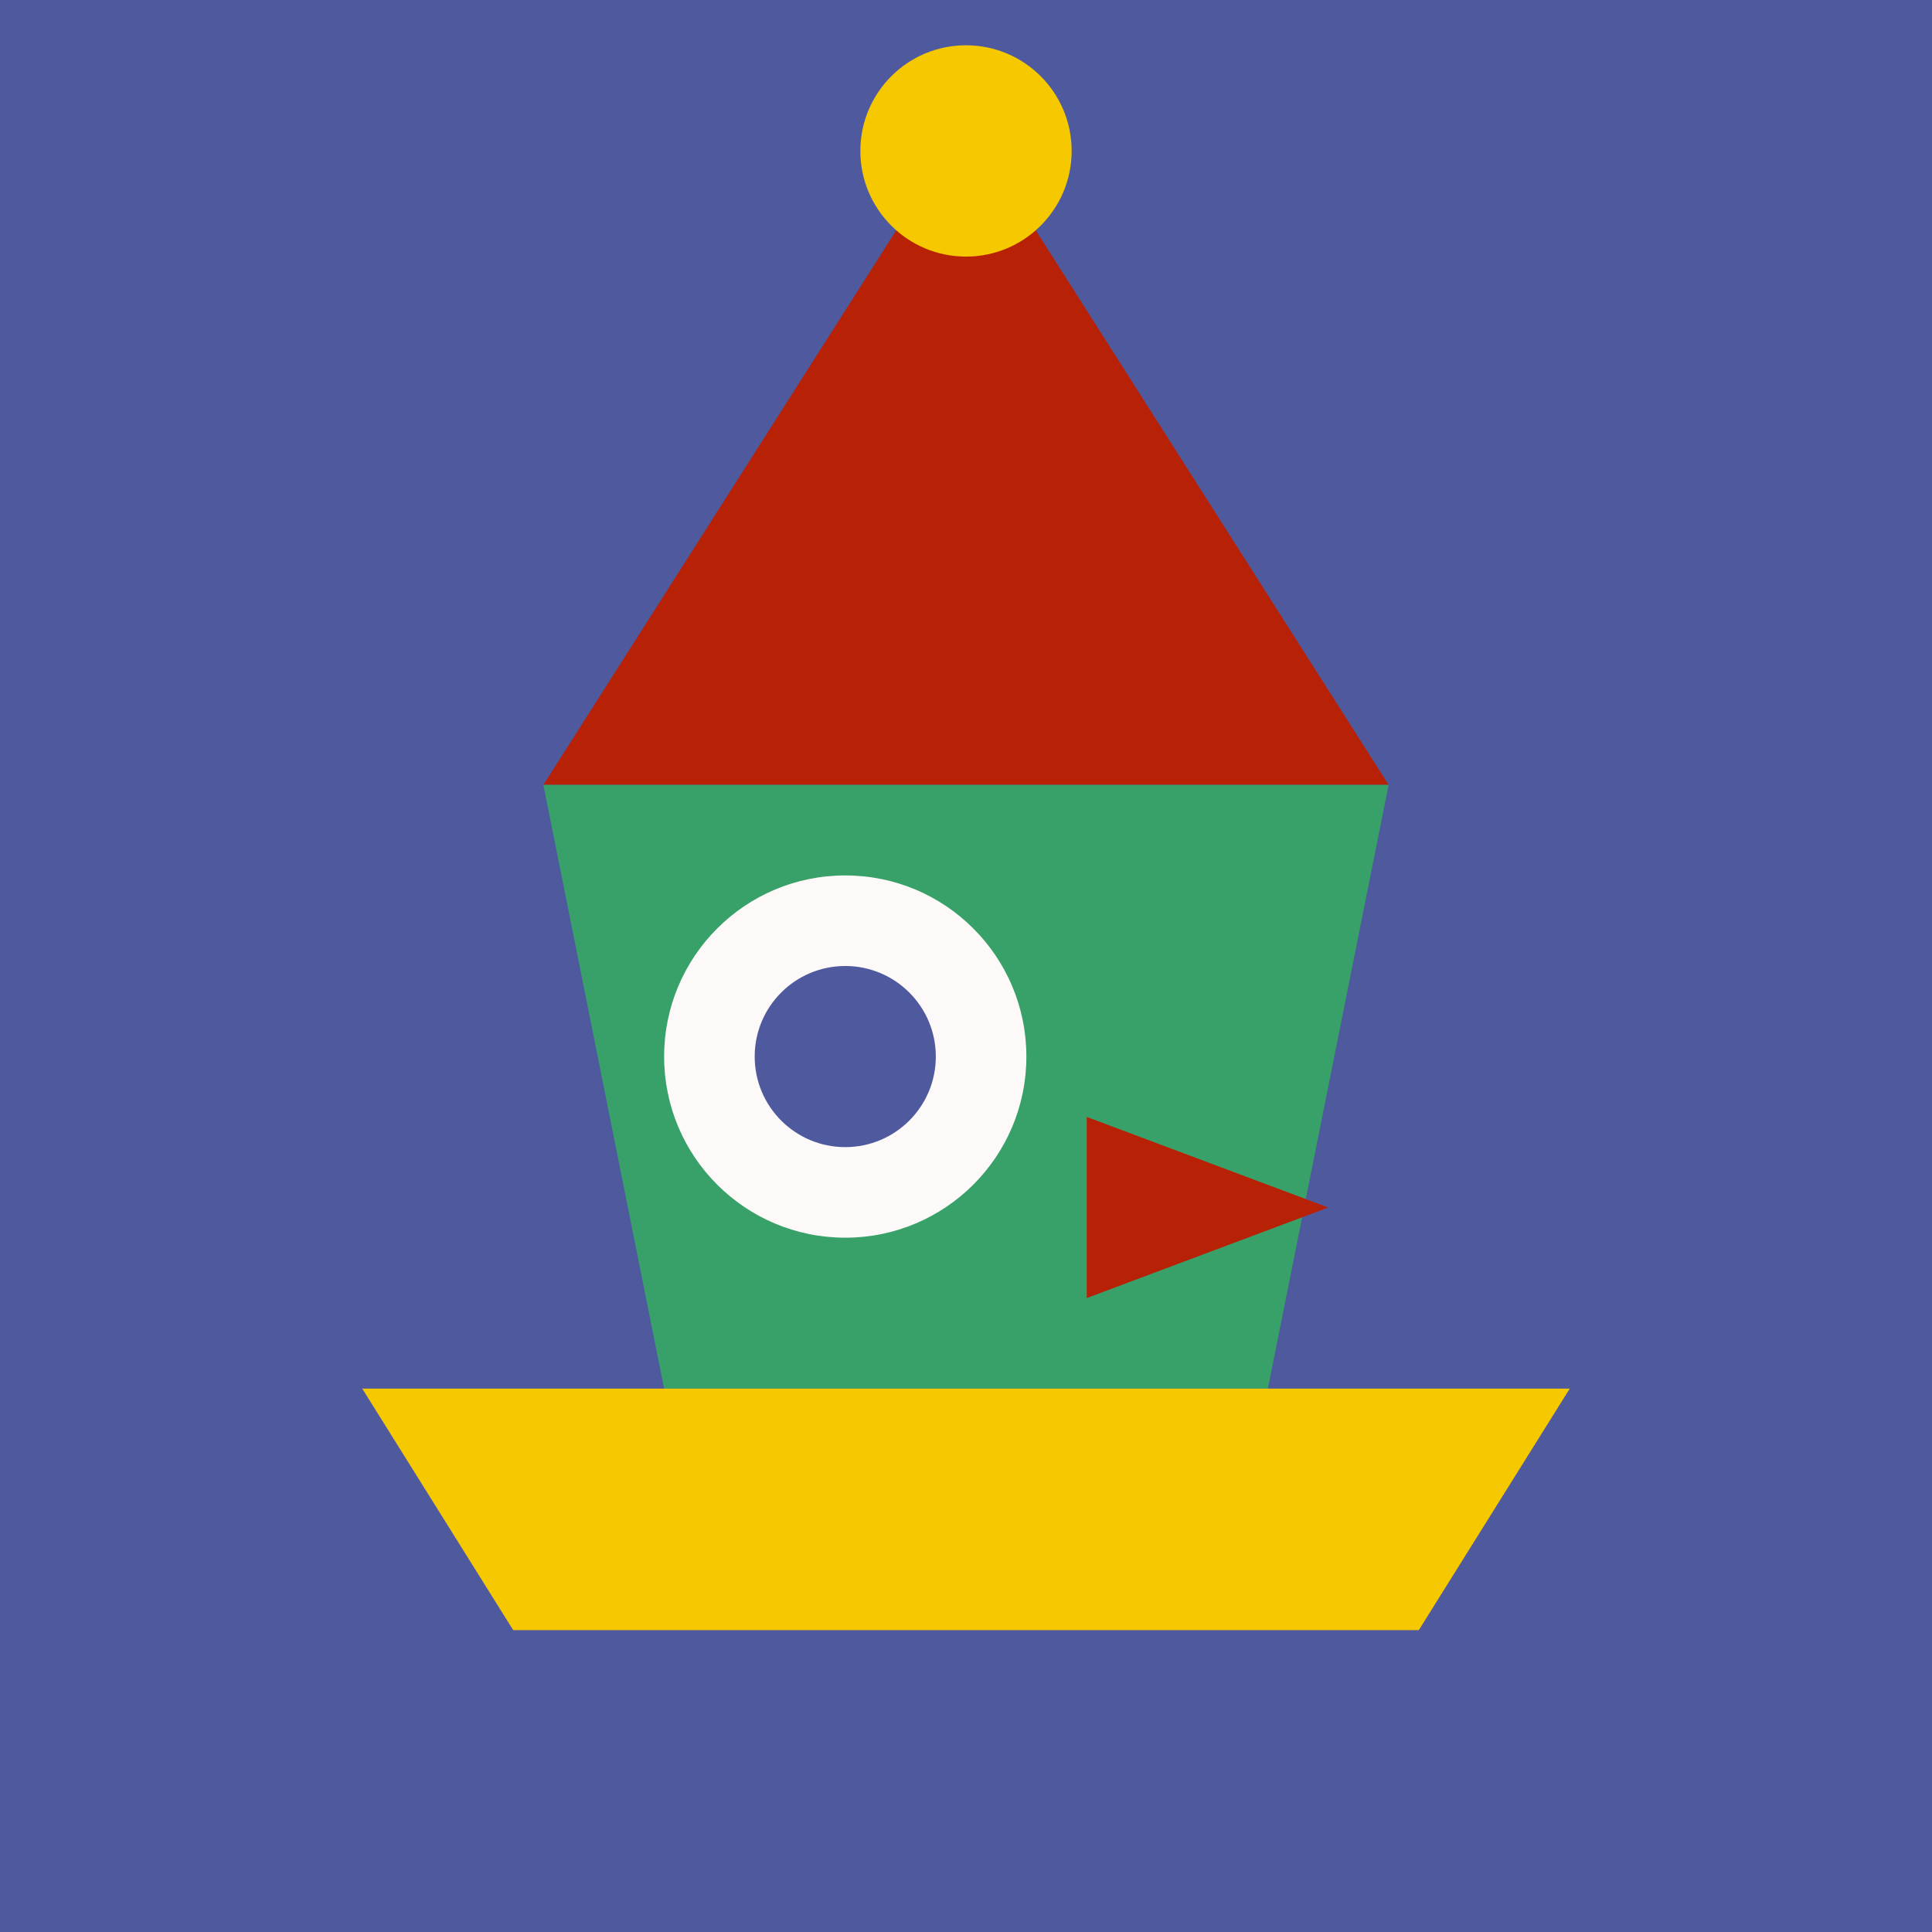
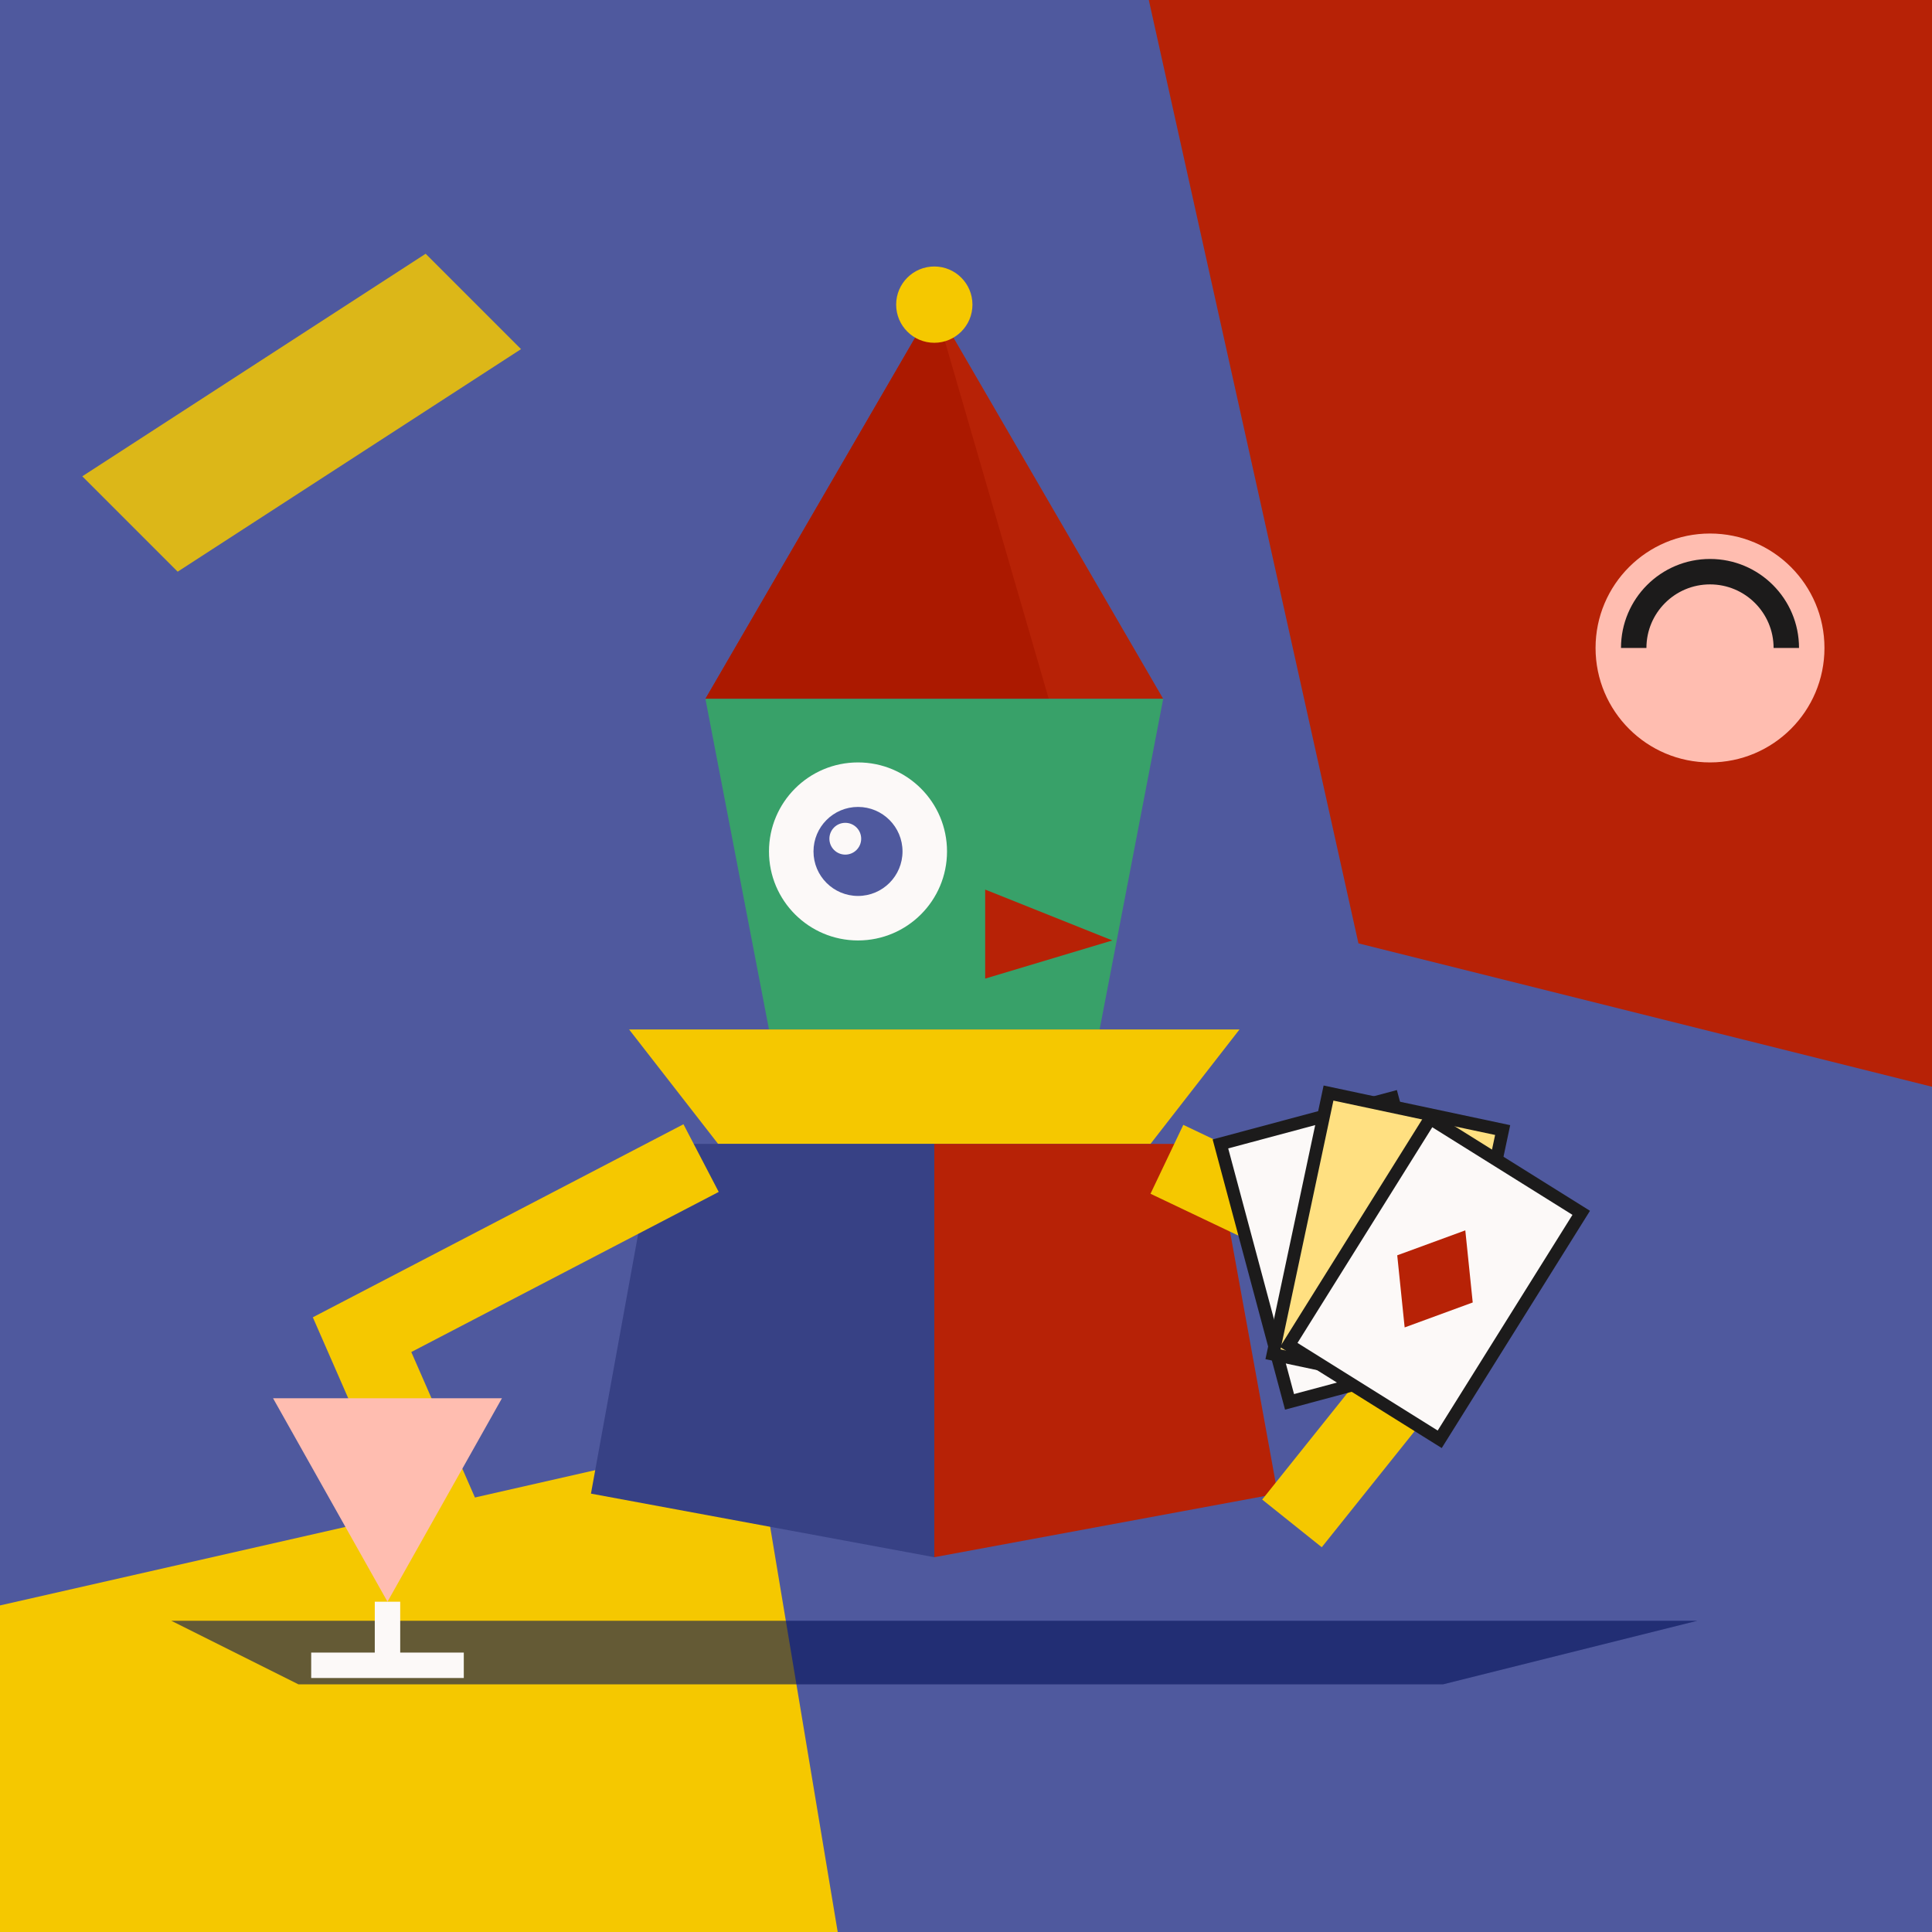
- <svg xmlns="http://www.w3.org/2000/svg" viewBox="0 0 64 64">
-   <rect width="64" height="64" fill="#4f599e" />
-   <polygon fill="#b72206" points="32,4 46,26 18,26" />
-   <circle cx="32" cy="5" r="3.5" fill="#f5c800" />
-   <polygon fill="#38a169" points="18,26 46,26 42,46 22,46" />
-   <circle cx="28" cy="35" r="6" fill="#fcf9f8" />
-   <circle cx="28" cy="35" r="3" fill="#4f599e" />
-   <polygon fill="#b72206" points="36,37 44,40 36,43" />
-   <polygon fill="#f5c800" points="12,46 52,46 47,54 17,54" />
+ <svg xmlns="http://www.w3.org/2000/svg" viewBox="0 0 512 512">
+   <rect width="512" height="512" fill="#4f599e" />
+   <polygon points="300,-20 560,-20 560,300 360,250" fill="#b72206" />
+   <polygon points="-20,430 200,380 230,560 -20,560" fill="#f5c800" />
+   <g fill="none" transform="translate(-22.0,50.4) scale(1.685)">
+     <polygon fill="#041158" opacity="0.6" points="40,225 280,225 240,235 60,235" />
+     <polygon fill="#b72206" points="160,18 196,80 124,80" />
+     <polygon fill="#ab1900" points="160,18 178,80 124,80" />
+     <circle cx="160" cy="18" fill="#f5c800" r="6" />
+     <polygon fill="#38a169" points="124,80 196,80 186,132 134,132" />
+     <circle cx="148" cy="104" fill="#fcf9f8" r="14" />
+     <circle cx="148" cy="104" fill="#4f599e" r="7" />
+     <circle cx="146" cy="102" fill="#fcf9f8" r="2.5" />
+     <polygon fill="#b72206" points="168,110 188,118 168,124" />
+     <polygon fill="#f5c800" points="112,132 208,132 194,150 126,150" />
+     <polygon fill="#374185" points="116,150 160,150 160,215 106,205" />
+     <polygon fill="#b72206" points="160,150 204,150 214,205 160,215" />
+     <polyline points="118,155 70,180 84,212" stroke="#f5c800" stroke-linecap="square" stroke-linejoin="miter" stroke-width="12" />
+     <polygon fill="#ffbdb0" points="56,190 92,190 74,222" />
+     <line stroke="#fcf9f8" stroke-width="4" x1="74" x2="74" y1="222" y2="232" />
+     <line stroke="#fcf9f8" stroke-width="4" x1="62" x2="86" y1="232" y2="232" />
+     <polyline points="202,155 244,175 220,205" stroke="#f5c800" stroke-linecap="square" stroke-linejoin="miter" stroke-width="12" />
+     <g fill="none" transform="translate(205, 150) rotate(-15)">
+       <rect fill="#fcf9f8" height="42" stroke="#1c1b1b" stroke-width="2" width="28" />
+       <polygon fill="#b72206" points="14,10 20,21 14,32 8,21" />
+     </g>
+     <g fill="none" transform="translate(222, 142) rotate(12)">
+       <rect fill="#ffe081" height="42" stroke="#1c1b1b" stroke-width="2" width="28" />
+       <polygon fill="#1c1b1b" points="14,10 20,21 14,32 8,21" />
+     </g>
+     <g fill="none" transform="translate(238, 146) rotate(32)">
+       <rect fill="#fcf9f8" height="42" stroke="#1c1b1b" stroke-width="2" width="28" />
+       <polygon fill="#b72206" points="14,12 21,21 14,30 7,21" />
+     </g>
+     <polygon fill="#f5c800" opacity="0.85" points="26,45 80,10 95,25 41,60" />
+     <circle cx="282" cy="72" fill="#ffbdb0" r="18" />
+     <path d="M 270 72 A 12 12 0 0 1 294 72" fill="none" stroke="#1c1b1b" stroke-width="4" />
+   </g>
</svg>
